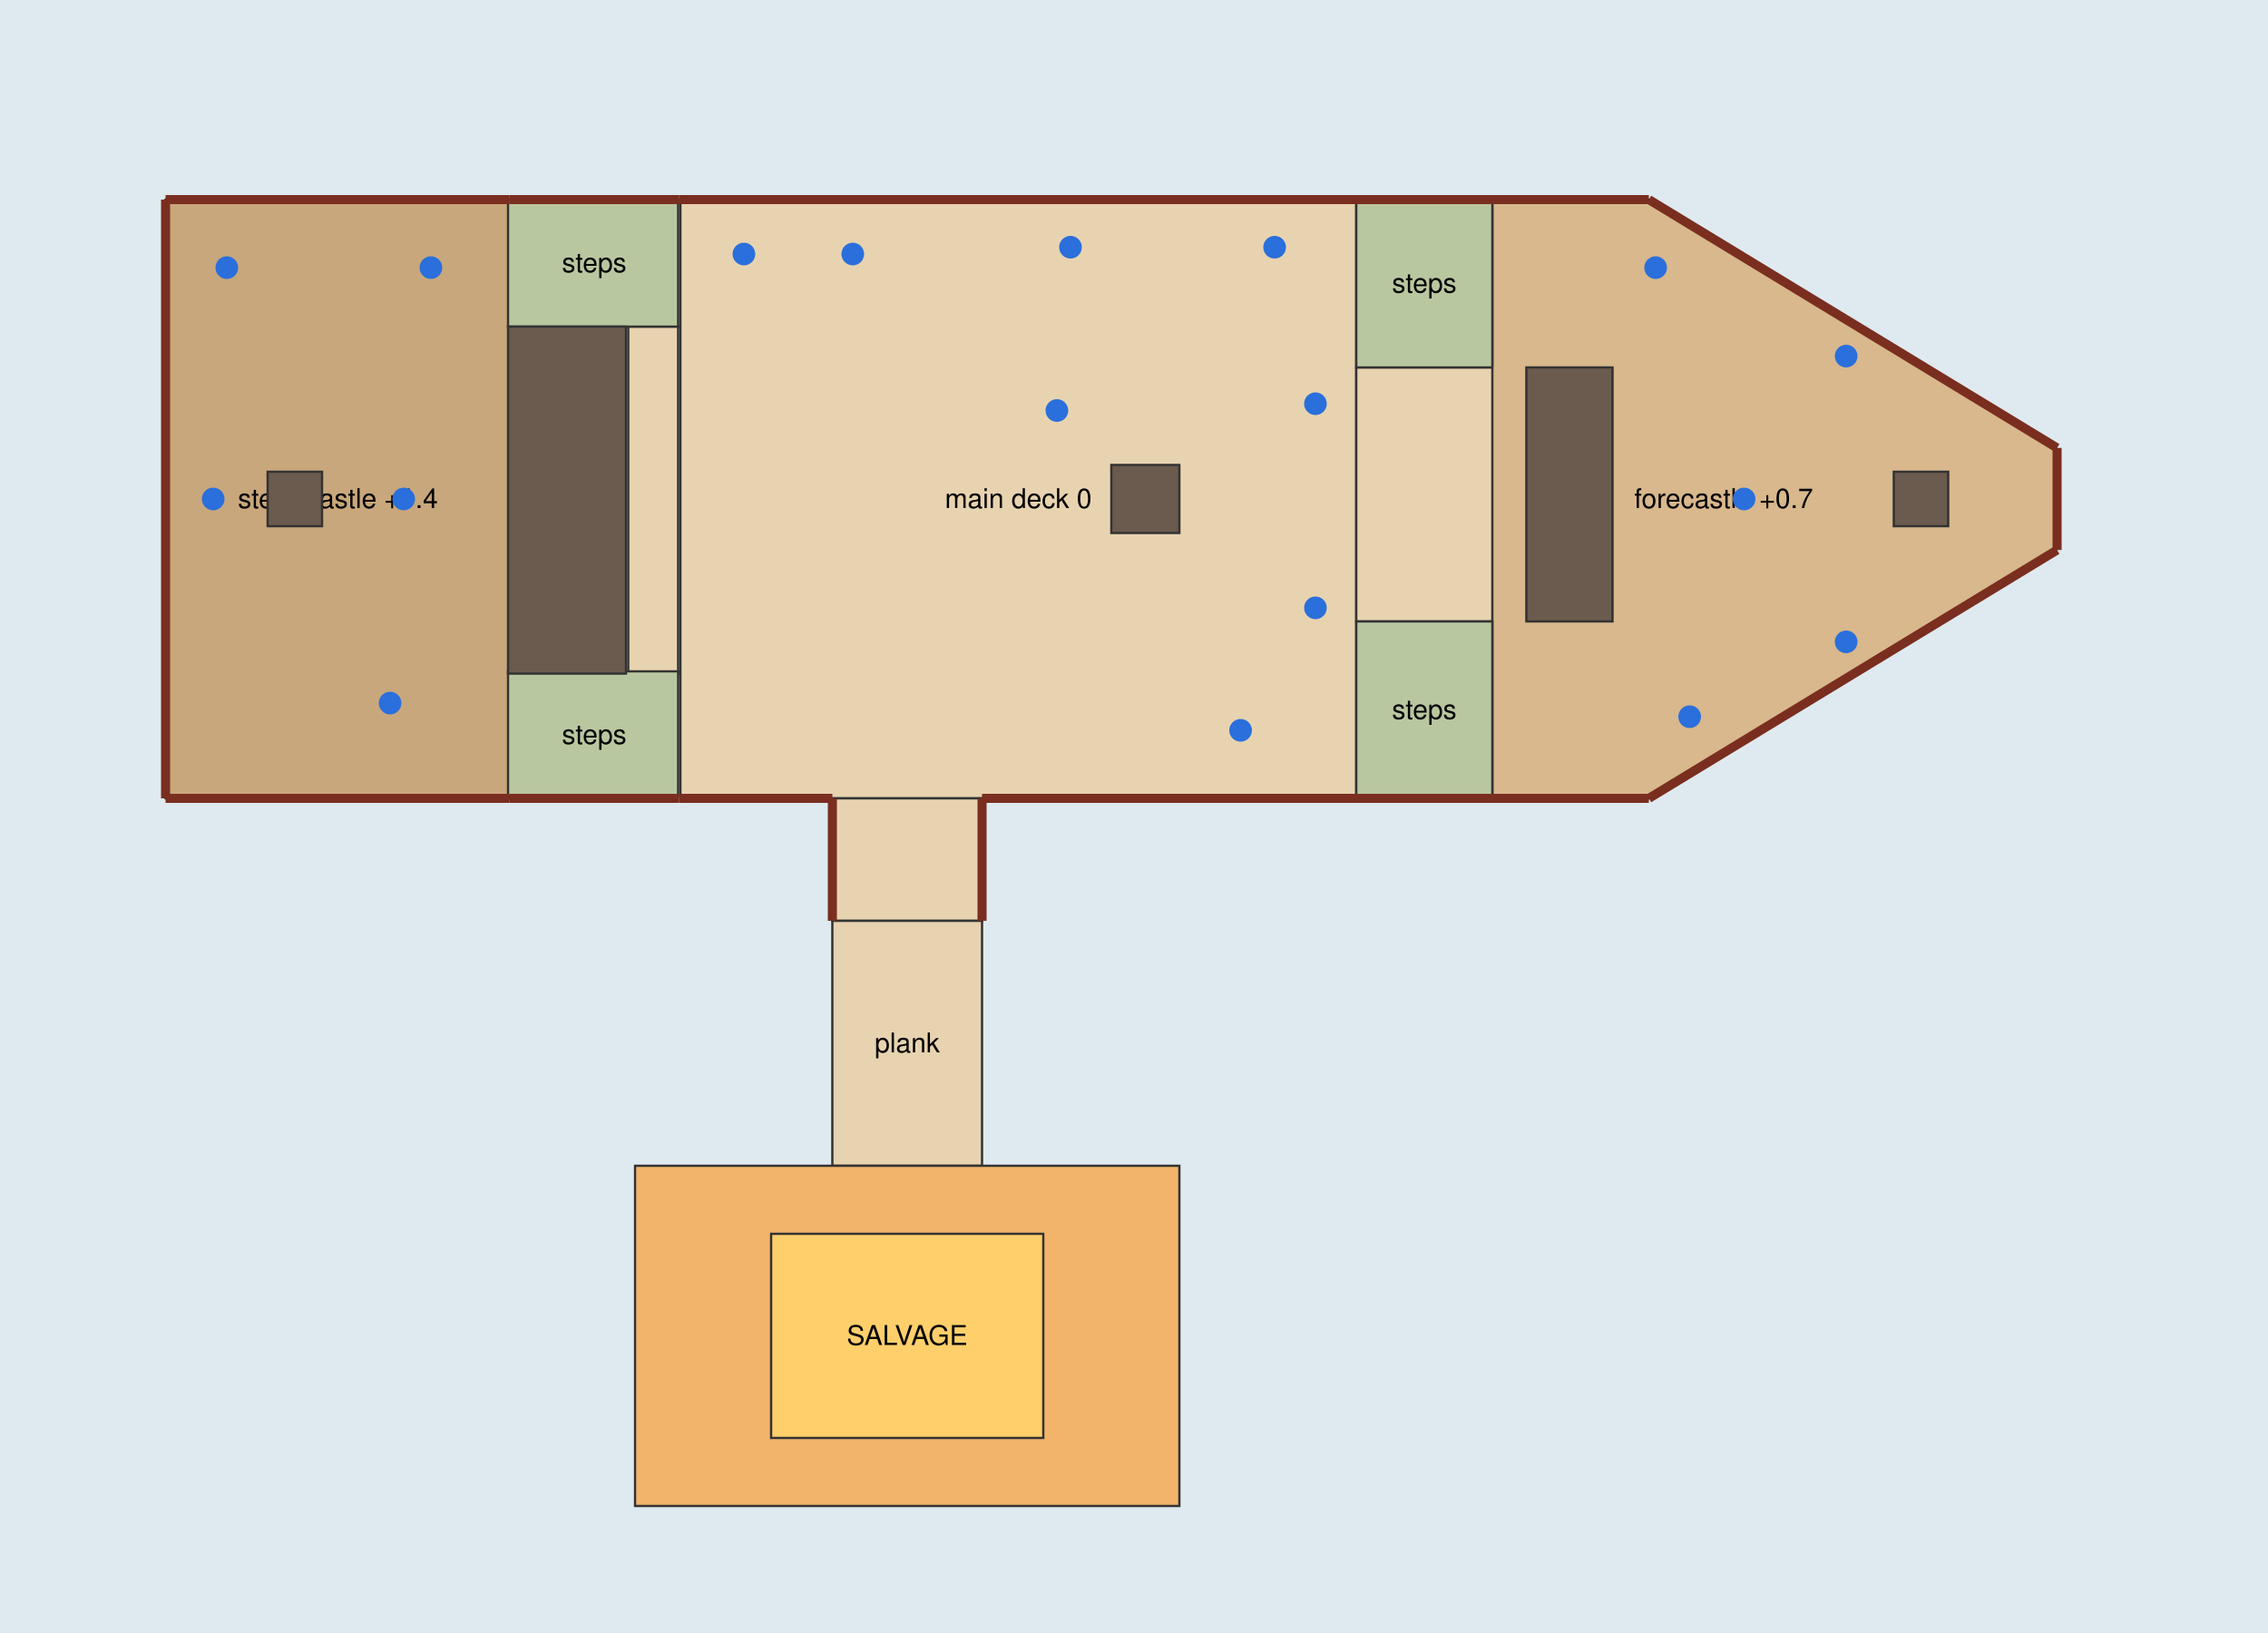
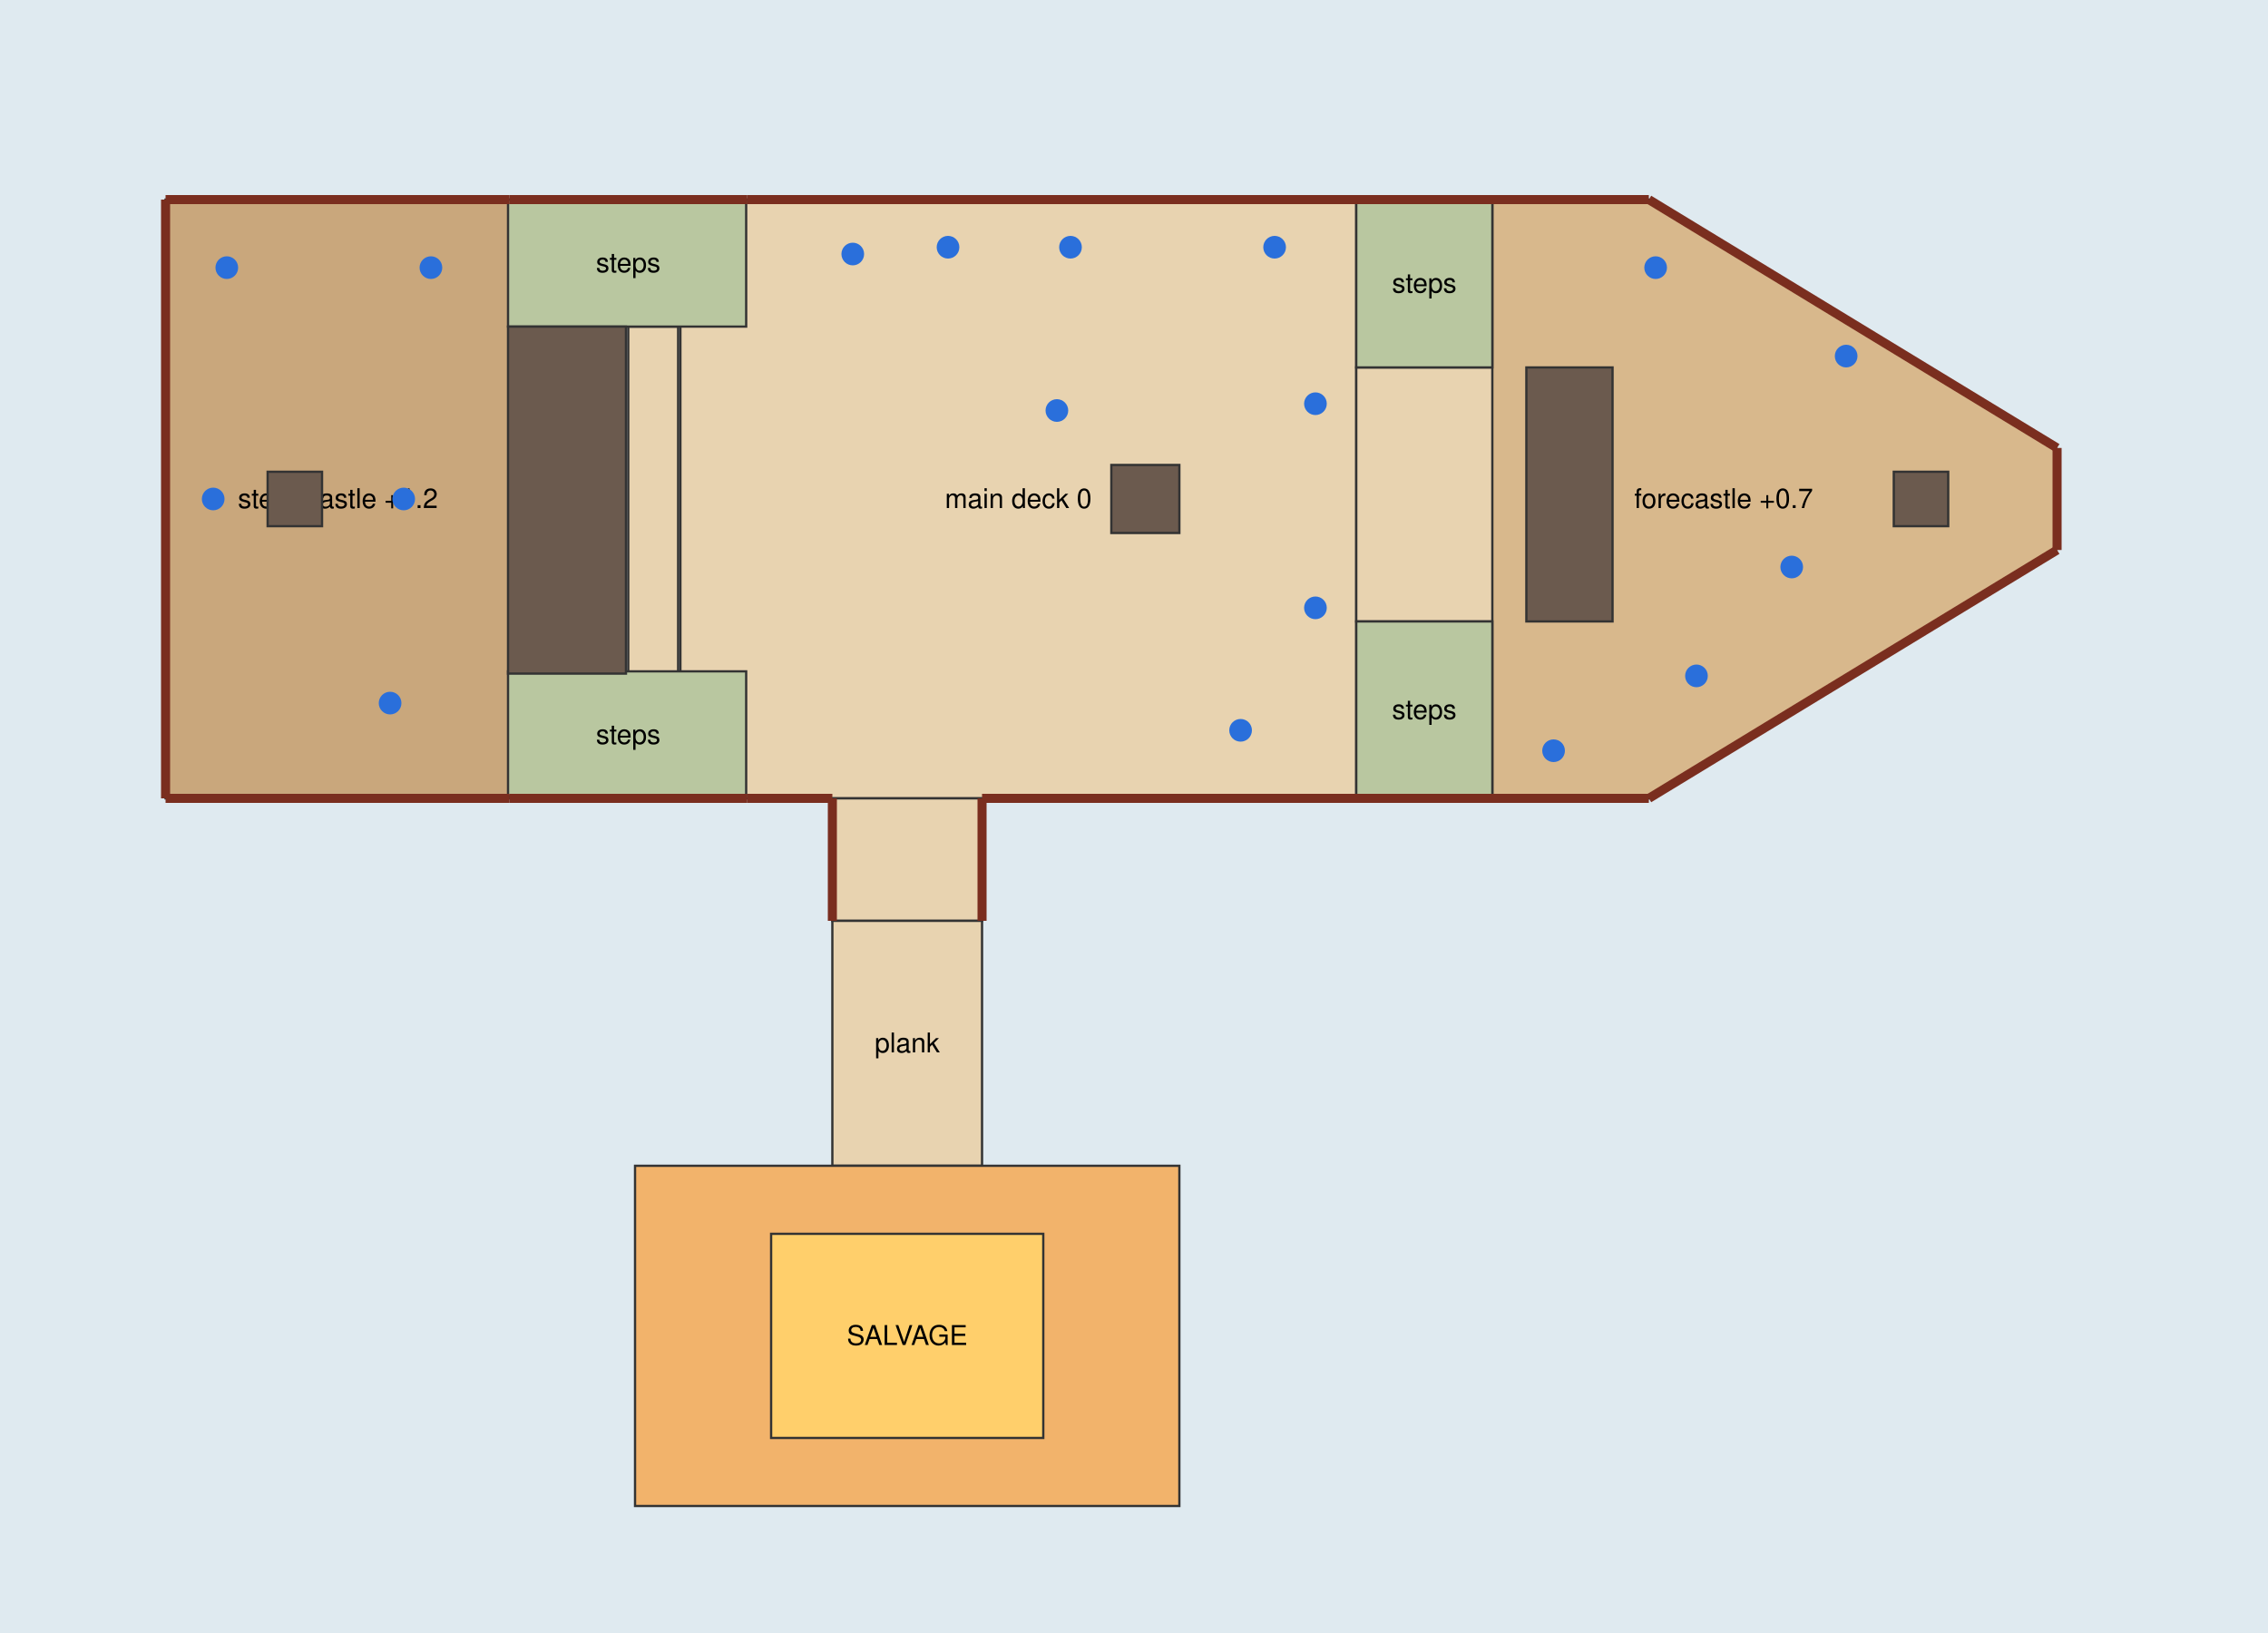
<svg xmlns="http://www.w3.org/2000/svg" viewBox="0 0 1000 720" width="1000" height="720" font-family="Helvetica, Arial, sans-serif">
  <rect width="1000" height="720" fill="#dfeaf0" />
  <rect x="73" y="88" width="152" height="264" fill="#c9a77c" stroke="#333" stroke-width="1" />
-   <text x="149" y="224" font-size="12" text-anchor="middle">stern castle +1.4</text>
+   <text x="149" y="224" font-size="12" text-anchor="middle">stern castle +1.2</text>
  <rect x="300" y="88" width="298" height="264" fill="#e8d3b0" stroke="#333" stroke-width="1" />
  <text x="449" y="224" font-size="12" text-anchor="middle">main deck 0</text>
  <rect x="277" y="144" width="22" height="153" fill="#e8d3b0" stroke="#333" stroke-width="1" />
  <rect x="598" y="162" width="75" height="112" fill="#e8d3b0" stroke="#333" stroke-width="1" />
  <rect x="367" y="352" width="66" height="54" fill="#e8d3b0" stroke="#333" stroke-width="1" />
  <polygon points="658,88 727,88 907,198 907,242 727,352 658,352" fill="#d8b88c" stroke="#333" />
  <text x="760" y="224" font-size="12" text-anchor="middle">forecastle +0.7</text>
  <rect x="367" y="406" width="66" height="108" fill="#e8d3b0" stroke="#333" stroke-width="1" />
  <text x="400" y="464" font-size="12" text-anchor="middle">plank</text>
  <rect x="280" y="514" width="240" height="150" fill="#f2b36b" stroke="#333" stroke-width="1" />
  <text x="400" y="593" font-size="12" text-anchor="middle">salvage tug</text>
-   <rect x="224" y="296" width="75" height="55" fill="#b9c7a0" stroke="#333" stroke-width="1" />
-   <text x="262" y="328" font-size="12" text-anchor="middle">steps</text>
-   <rect x="224" y="88" width="75" height="56" fill="#b9c7a0" stroke="#333" stroke-width="1" />
-   <text x="262" y="120" font-size="12" text-anchor="middle">steps</text>
+   <rect x="224" y="296" width="105" height="55" fill="#b9c7a0" stroke="#333" stroke-width="1" />
+   <text x="277" y="328" font-size="12" text-anchor="middle">steps</text>
+   <rect x="224" y="88" width="105" height="56" fill="#b9c7a0" stroke="#333" stroke-width="1" />
+   <text x="277" y="120" font-size="12" text-anchor="middle">steps</text>
  <rect x="598" y="274" width="60" height="78" fill="#b9c7a0" stroke="#333" stroke-width="1" />
  <text x="628" y="317" font-size="12" text-anchor="middle">steps</text>
  <rect x="598" y="88" width="60" height="74" fill="#b9c7a0" stroke="#333" stroke-width="1" />
  <text x="628" y="129" font-size="12" text-anchor="middle">steps</text>
  <rect x="224" y="144" width="52" height="153" fill="#6b5a4e" stroke="#333" stroke-width="1" />
  <rect x="673" y="162" width="38" height="112" fill="#6b5a4e" stroke="#333" stroke-width="1" />
  <rect x="118" y="208" width="24" height="24" fill="#6b5a4e" stroke="#333" stroke-width="1" />
  <rect x="490" y="205" width="30" height="30" fill="#6b5a4e" stroke="#333" stroke-width="1" />
  <rect x="835" y="208" width="24" height="24" fill="#6b5a4e" stroke="#333" stroke-width="1" />
  <rect x="340" y="544" width="120" height="90" fill="#ffcf6b" stroke="#333" stroke-width="1" />
  <text x="400" y="593" font-size="12" text-anchor="middle">SALVAGE</text>
  <line x1="73.0" y1="88.0" x2="73.0" y2="352.0" stroke="#7a2e1f" stroke-width="4" />
  <line x1="73.0" y1="88.0" x2="224.5" y2="88.0" stroke="#7a2e1f" stroke-width="4" />
  <line x1="73.0" y1="352.0" x2="224.5" y2="352.0" stroke="#7a2e1f" stroke-width="4" />
-   <line x1="224.5" y1="88.0" x2="299.5" y2="88.0" stroke="#7a2e1f" stroke-width="4" />
-   <line x1="224.5" y1="352.0" x2="299.5" y2="352.0" stroke="#7a2e1f" stroke-width="4" />
-   <line x1="299.5" y1="88.0" x2="598.0" y2="88.0" stroke="#7a2e1f" stroke-width="4" />
-   <line x1="299.5" y1="352.0" x2="367.0" y2="352.0" stroke="#7a2e1f" stroke-width="4" />
+   <line x1="224.5" y1="88.0" x2="329.5" y2="88.0" stroke="#7a2e1f" stroke-width="4" />
+   <line x1="224.5" y1="352.0" x2="329.5" y2="352.0" stroke="#7a2e1f" stroke-width="4" />
+   <line x1="329.5" y1="88.0" x2="598.0" y2="88.0" stroke="#7a2e1f" stroke-width="4" />
+   <line x1="329.5" y1="352.0" x2="367.0" y2="352.0" stroke="#7a2e1f" stroke-width="4" />
  <line x1="433.0" y1="352.0" x2="598.0" y2="352.0" stroke="#7a2e1f" stroke-width="4" />
  <line x1="367.0" y1="352.0" x2="367.0" y2="406.0" stroke="#7a2e1f" stroke-width="4" />
  <line x1="433.0" y1="352.0" x2="433.0" y2="406.0" stroke="#7a2e1f" stroke-width="4" />
  <line x1="598.0" y1="88.0" x2="658.0" y2="88.0" stroke="#7a2e1f" stroke-width="4" />
  <line x1="598.0" y1="352.0" x2="658.0" y2="352.0" stroke="#7a2e1f" stroke-width="4" />
  <line x1="658.0" y1="88.0" x2="727.0" y2="88.0" stroke="#7a2e1f" stroke-width="4" />
  <line x1="658.0" y1="352.0" x2="727.0" y2="352.0" stroke="#7a2e1f" stroke-width="4" />
  <line x1="727.0" y1="88.0" x2="907.0" y2="197.5" stroke="#7a2e1f" stroke-width="4" />
  <line x1="727.0" y1="352.0" x2="907.0" y2="242.5" stroke="#7a2e1f" stroke-width="4" />
  <line x1="907.0" y1="197.5" x2="907.0" y2="242.5" stroke="#7a2e1f" stroke-width="4" />
  <circle cx="100.0" cy="118.0" r="5" fill="#2a6fdb" />
  <circle cx="190.0" cy="118.0" r="5" fill="#2a6fdb" />
  <circle cx="94.0" cy="220.0" r="5" fill="#2a6fdb" />
  <circle cx="178.0" cy="220.0" r="5" fill="#2a6fdb" />
  <circle cx="172.0" cy="310.0" r="5" fill="#2a6fdb" />
  <circle cx="472.0" cy="109.0" r="5" fill="#2a6fdb" />
  <circle cx="562.0" cy="109.0" r="5" fill="#2a6fdb" />
  <circle cx="547.0" cy="322.0" r="5" fill="#2a6fdb" />
-   <circle cx="328.0" cy="112.0" r="5" fill="#2a6fdb" />
+   <circle cx="418.0" cy="109.0" r="5" fill="#2a6fdb" />
  <circle cx="376.0" cy="112.0" r="5" fill="#2a6fdb" />
  <circle cx="466.0" cy="181.0" r="5" fill="#2a6fdb" />
  <circle cx="580.0" cy="178.0" r="5" fill="#2a6fdb" />
  <circle cx="580.0" cy="268.0" r="5" fill="#2a6fdb" />
-   <circle cx="769.0" cy="220.0" r="5" fill="#2a6fdb" />
+   <circle cx="748.0" cy="298.0" r="5" fill="#2a6fdb" />
  <circle cx="730.0" cy="118.0" r="5" fill="#2a6fdb" />
-   <circle cx="745.0" cy="316.0" r="5" fill="#2a6fdb" />
-   <circle cx="814.0" cy="283.0" r="5" fill="#2a6fdb" />
+   <circle cx="790.0" cy="250.0" r="5" fill="#2a6fdb" />
+   <circle cx="685.0" cy="331.0" r="5" fill="#2a6fdb" />
  <circle cx="814.0" cy="157.0" r="5" fill="#2a6fdb" />
</svg>
